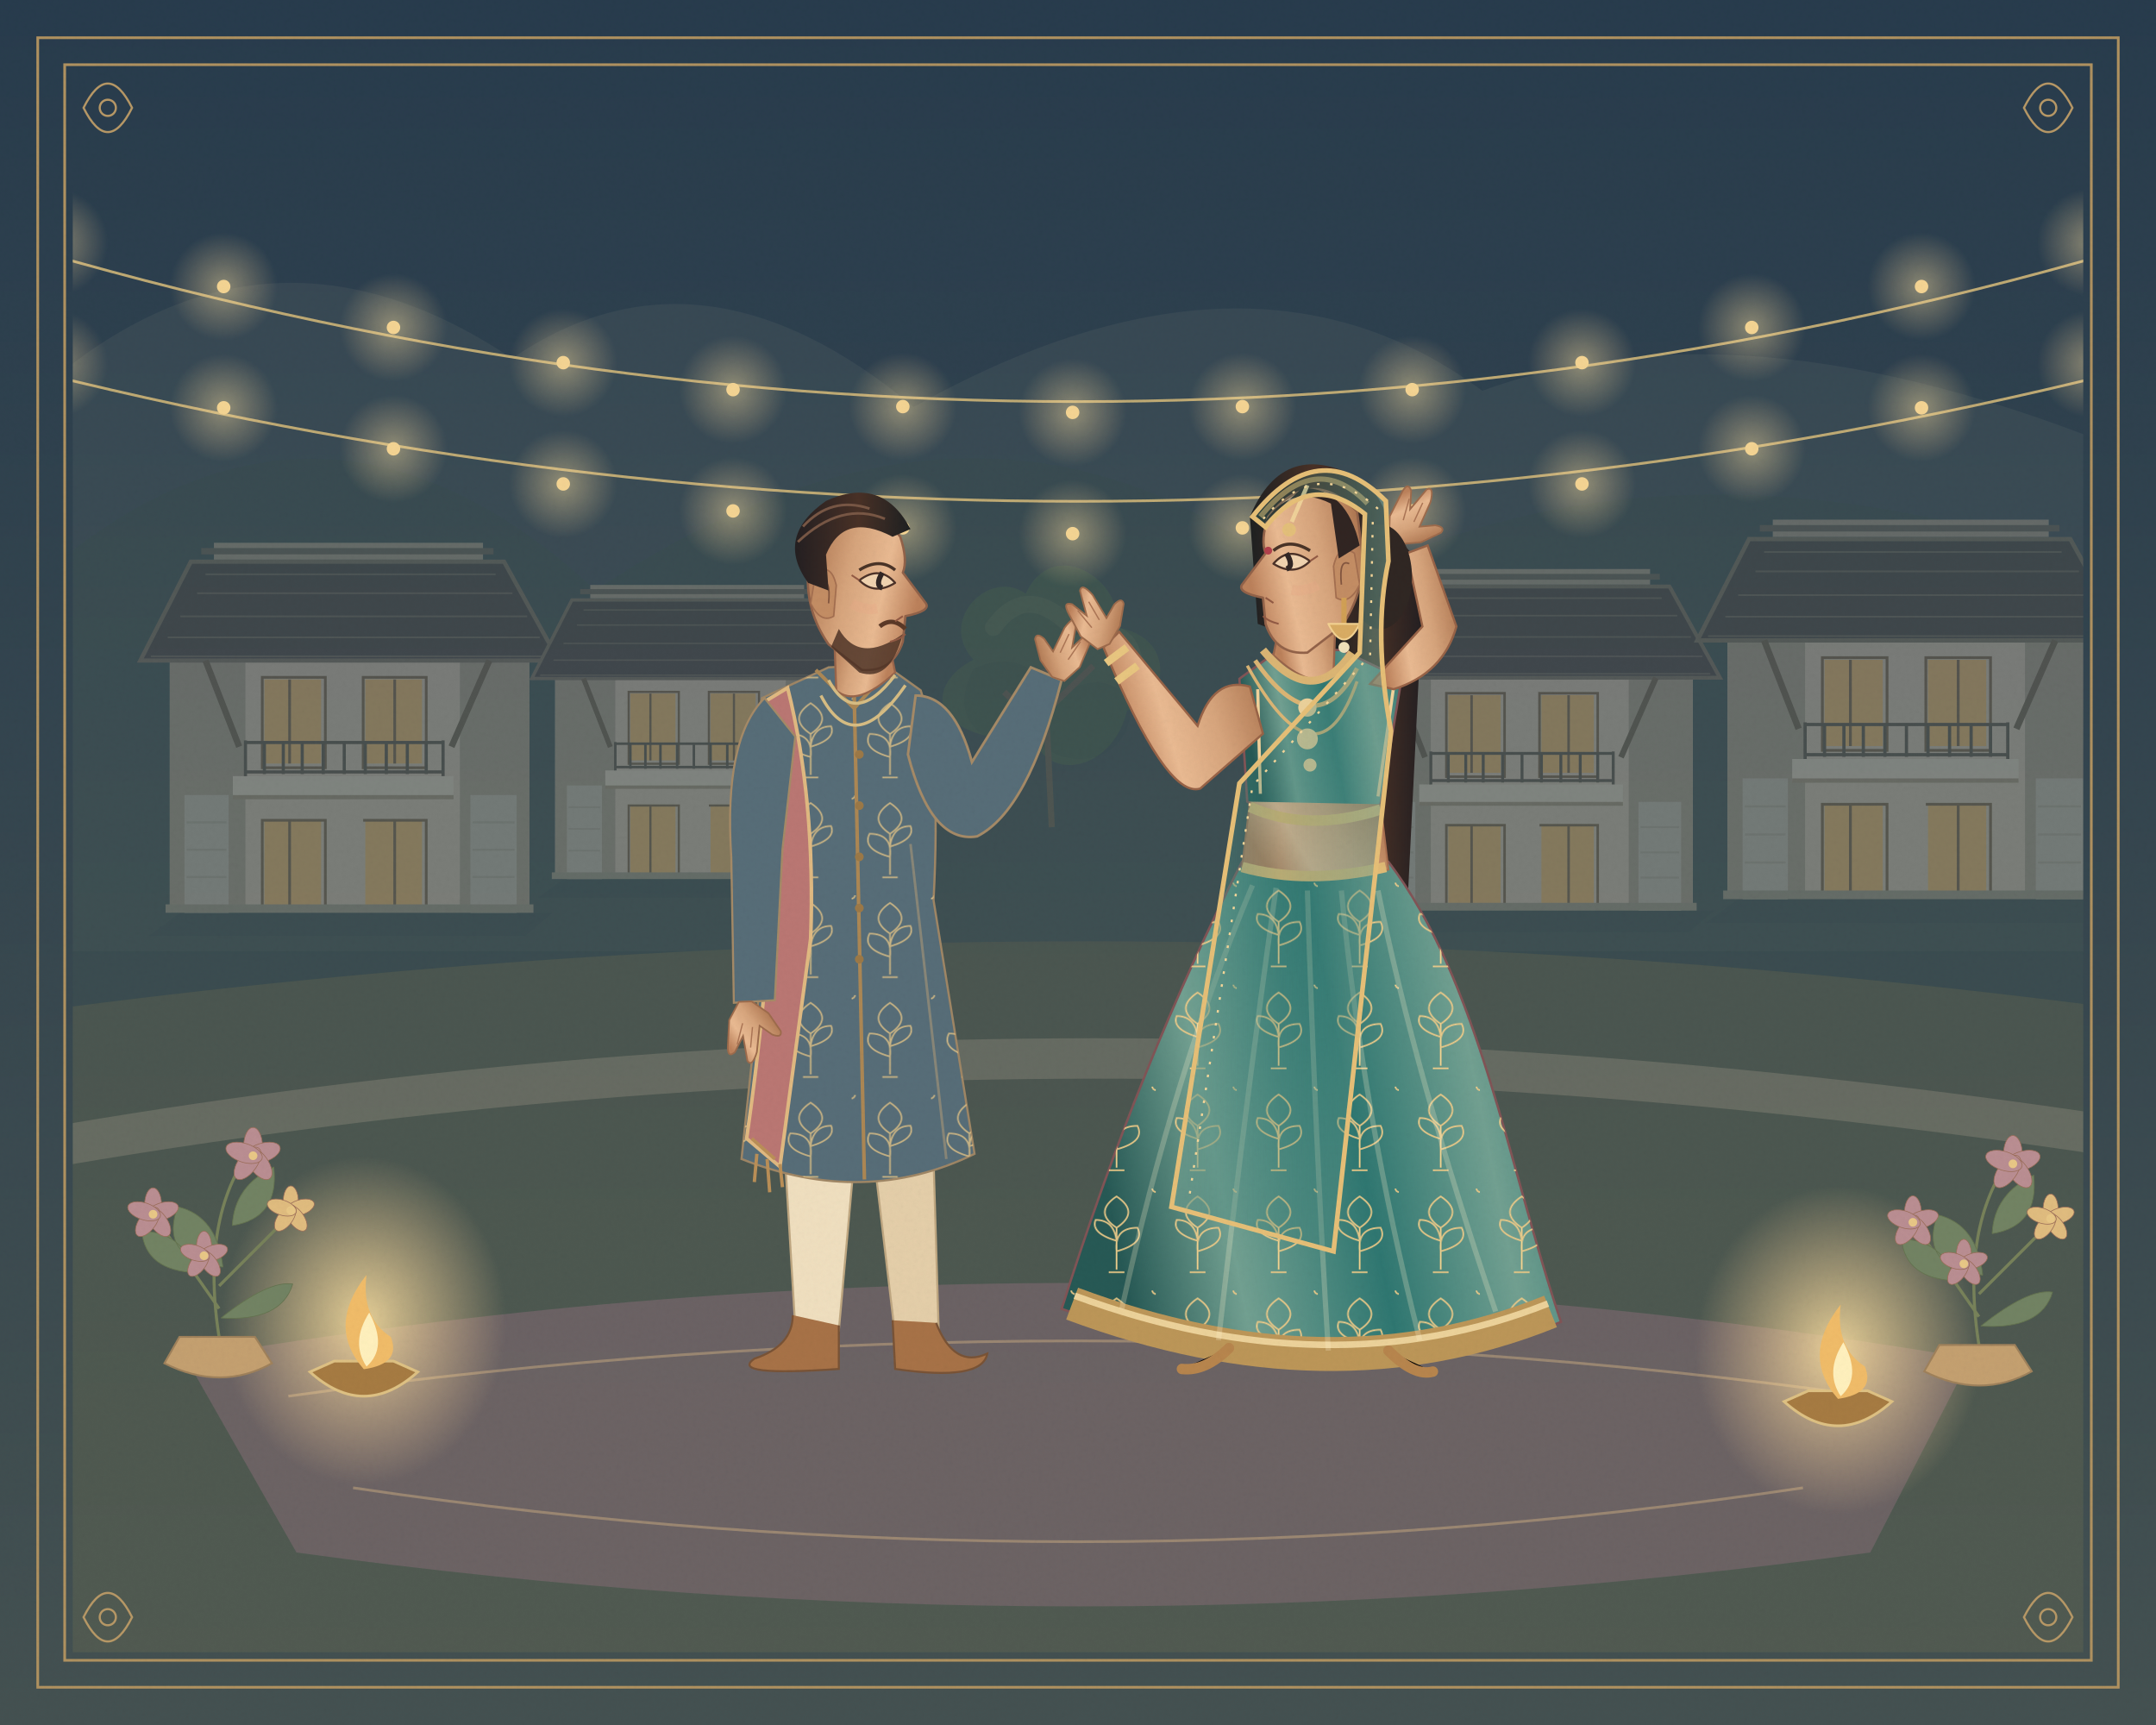
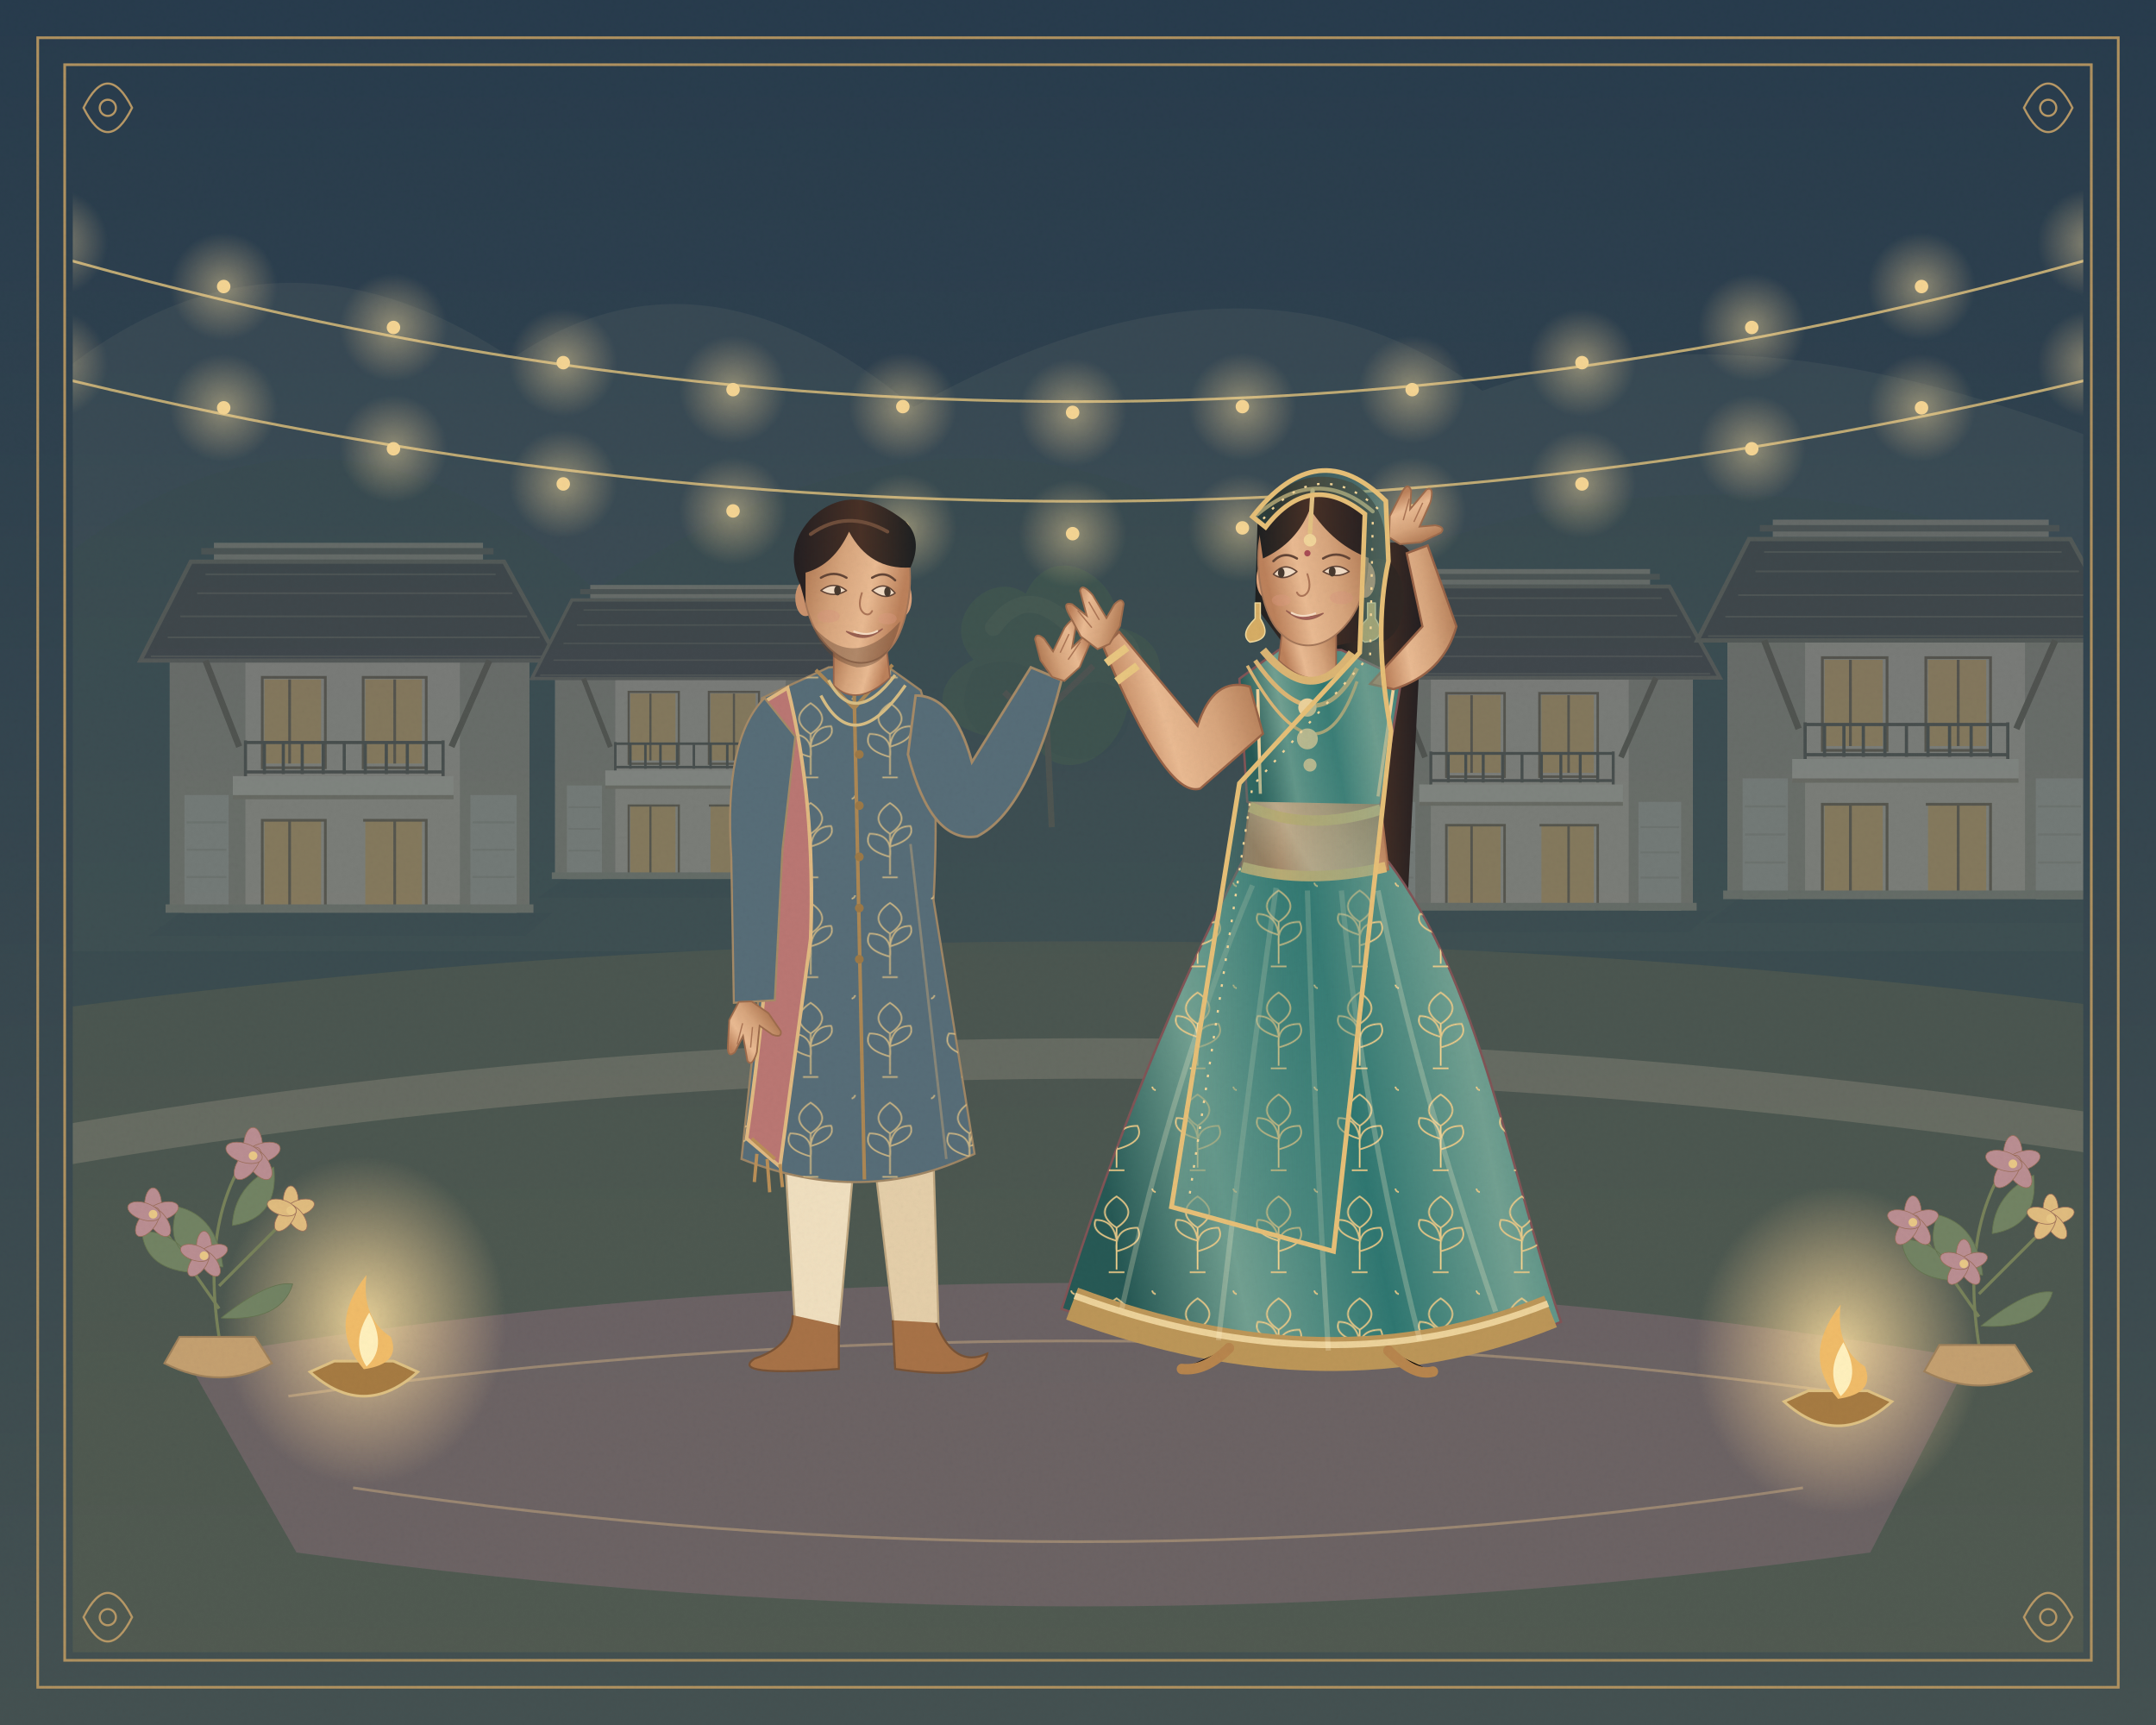
<svg xmlns="http://www.w3.org/2000/svg" viewBox="0 0 800 640" role="img" aria-labelledby="sangeet-art-title" data-art-style="indian-miniature">
  <defs>
    <linearGradient id="sangeet-skin" x2="1" y2=".3">
      <stop stop-color="#a66d48" />
      <stop offset=".42" stop-color="#d6a47c" />
      <stop offset=".72" stop-color="#e9ba92" />
      <stop offset="1" stop-color="#bc815b" />
    </linearGradient>
    <linearGradient id="sangeet-silk" x2="1" y2=".2">
      <stop stop-color="#2f7771" />
      <stop offset=".25" stop-color="#72a091" />
      <stop offset=".5" stop-color="#2f7771" />
      <stop offset=".78" stop-color="#72a091" />
      <stop offset="1" stop-color="#275955" />
    </linearGradient>
    <linearGradient id="sangeet-ivory">
      <stop stop-color="#c7b18b" />
      <stop offset=".3" stop-color="#f3e4c1" />
      <stop offset=".7" stop-color="#e6d0a4" />
      <stop offset="1" stop-color="#b79b70" />
    </linearGradient>
    <linearGradient id="sangeet-veil">
      <stop stop-color="#72a091" stop-opacity=".54" />
      <stop offset=".5" stop-color="#2f7771" stop-opacity=".23" />
      <stop offset="1" stop-color="#72a091" stop-opacity=".65" />
    </linearGradient>
    <linearGradient id="sangeet-hair">
      <stop stop-color="#241f21" />
      <stop offset=".55" stop-color="#493126" />
      <stop offset="1" stop-color="#1e2021" />
    </linearGradient>
    <pattern id="sangeet-embroidery" width="31" height="39" patternUnits="userSpaceOnUse">
      <g fill="none" stroke="#eac887" stroke-width=".65">
        <path d="M15 31V15M15 24Q4 21 7 15Q16 15 15 24M15 20Q25 17 23 12Q16 12 15 20M15 15Q6 9 15 3Q24 9 15 15" />
        <path d="M12 32H18" />
        <circle cx="0" cy="0" r="1.3" />
      </g>
    </pattern>
    <pattern id="sangeet-border" width="18" height="16" patternUnits="userSpaceOnUse">
      <path d="M0 8L9 1L18 8L9 15Z" fill="none" stroke="#f0d395" stroke-width="1" />
      <circle cx="9" cy="8" r="1.6" fill="#e0b16a" />
    </pattern>
    <radialGradient id="sangeet-light">
      <stop stop-color="#ffe3a2" stop-opacity=".86" />
      <stop offset="1" stop-color="#ffd398" stop-opacity="0" />
    </radialGradient>
    <filter id="sangeet-pigment" x="-5%" y="-5%" width="110%" height="110%">
      <feTurbulence type="fractalNoise" baseFrequency=".035" numOctaves="2" seed="8" result="grain" />
      <feDisplacementMap in="SourceGraphic" in2="grain" scale=".65" />
    </filter>
  </defs>
  <defs>
    <linearGradient id="sangeet-paper-color" x2="0" y2="1">
      <stop stop-color="#283c4d" />
      <stop offset="1" stop-color="#445151" />
    </linearGradient>
    <filter id="sangeet-paper-grain">
      <feTurbulence type="fractalNoise" baseFrequency=".6" numOctaves="3" seed="9" />
      <feColorMatrix type="saturate" values="0" />
    </filter>
    <clipPath id="sangeet-art-clip">
      <path d="M27 27H773V613H27Z" />
    </clipPath>
  </defs>
  <path fill="url(#sangeet-paper-color)" d="M0 0H800V640H0Z" />
  <g clip-path="url(#sangeet-art-clip)">
    <g opacity=".42">
      <g class="evara-setting" data-venue-inspired="evara">
        <path d="M0 159Q90 66 190 133Q260 85 339 151Q464 81 550 145Q651 108 800 172V353H0Z" fill="#59676a" opacity=".55" />
        <path d="M0 228Q111 117 221 219Q370 120 489 221Q620 148 800 217V415H0Z" fill="#455b50" opacity=".52" />
        <g transform="translate(63 224) scale(0.78)">
          <path d="M5 147H182L169 158H-10Z" fill="#334d3d" opacity=".18" />
          <path d="M0 23H171V146H0Z" fill="#d9c9b0" />
          <path d="M0 23H36V146H0ZM138 23H171V146H138Z" fill="#b1a48d" />
          <path d="M-14 27L10-20H159L185 27Z" fill="#514d48" stroke="#807765" stroke-width="2" />
          <path d="M21-21V-29H149V-21Z" fill="#ada38c" />
          <path d="M15-25H154" stroke="#716b5c" stroke-width="3" />
          <path d="M-9 25H180M17-14H155M13-5H163M5 6H170M-1 16H176" fill="none" stroke="#a0957a" stroke-width=".8" opacity=".46" />
          <g fill="#f0bf71" class="venue-windows">
            <path d="M45 36H72V76H45ZM93 36H120V76H93ZM45 103H72V145H45ZM93 103H120V145H93Z" />
          </g>
          <g fill="none" stroke="#826c4d" stroke-width="1.3">
            <path d="M44 35H74V78H44ZM92 35H122V78H92ZM44 103H74V144H44ZM92 103H122V144H92M57 36V76M107 36V76M57 103V144M107 103V144" />
          </g>
          <path d="M30 82H135V92H30Z" fill="#e4d8c0" />
          <path d="M30 92H135" stroke="#ac9b7e" stroke-width="2" />
          <g stroke="#655c4c" stroke-width="1.5">
            <path d="M36 65V82M130 65V82M36 66H130M36 80H130M45 66V81M54 66V81M63 66V81M73 66V81M83 66V81M93 66V81M103 66V81M113 66V81M122 66V81" />
          </g>
          <path d="M17 27L33 68M152 27L134 68" stroke="#776850" stroke-width="3" />
          <path d="M7 91H28V147H7ZM143 91H165V147H143Z" fill="#c9c1ad" />
          <g stroke="#afa894" stroke-width="1" opacity=".7">
            <path d="M8 104H27M8 117H27M8 130H27M144 104H164M144 117H164M144 130H164" />
          </g>
          <path d="M-2 145H173" stroke="#a4a088" stroke-width="4" />
        </g>
        <g transform="translate(206 235) scale(0.62)">
          <path d="M5 147H182L169 158H-10Z" fill="#334d3d" opacity=".18" />
          <path d="M0 23H171V146H0Z" fill="#d9c9b0" />
          <path d="M0 23H36V146H0ZM138 23H171V146H138Z" fill="#b1a48d" />
          <path d="M-14 27L10-20H159L185 27Z" fill="#514d48" stroke="#807765" stroke-width="2" />
          <path d="M21-21V-29H149V-21Z" fill="#ada38c" />
          <path d="M15-25H154" stroke="#716b5c" stroke-width="3" />
          <path d="M-9 25H180M17-14H155M13-5H163M5 6H170M-1 16H176" fill="none" stroke="#a0957a" stroke-width=".8" opacity=".46" />
          <g fill="#f0bf71" class="venue-windows">
            <path d="M45 36H72V76H45ZM93 36H120V76H93ZM45 103H72V145H45ZM93 103H120V145H93Z" />
          </g>
          <g fill="none" stroke="#826c4d" stroke-width="1.3">
            <path d="M44 35H74V78H44ZM92 35H122V78H92ZM44 103H74V144H44ZM92 103H122V144H92M57 36V76M107 36V76M57 103V144M107 103V144" />
          </g>
          <path d="M30 82H135V92H30Z" fill="#e4d8c0" />
          <path d="M30 92H135" stroke="#ac9b7e" stroke-width="2" />
          <g stroke="#655c4c" stroke-width="1.5">
            <path d="M36 65V82M130 65V82M36 66H130M36 80H130M45 66V81M54 66V81M63 66V81M73 66V81M83 66V81M93 66V81M103 66V81M113 66V81M122 66V81" />
          </g>
          <path d="M17 27L33 68M152 27L134 68" stroke="#776850" stroke-width="3" />
          <path d="M7 91H28V147H7ZM143 91H165V147H143Z" fill="#c9c1ad" />
          <g stroke="#afa894" stroke-width="1" opacity=".7">
            <path d="M8 104H27M8 117H27M8 130H27M144 104H164M144 117H164M144 130H164" />
          </g>
          <path d="M-2 145H173" stroke="#a4a088" stroke-width="4" />
        </g>
        <g transform="translate(505 232) scale(0.72)">
          <path d="M5 147H182L169 158H-10Z" fill="#334d3d" opacity=".18" />
          <path d="M0 23H171V146H0Z" fill="#d9c9b0" />
          <path d="M0 23H36V146H0ZM138 23H171V146H138Z" fill="#b1a48d" />
          <path d="M-14 27L10-20H159L185 27Z" fill="#514d48" stroke="#807765" stroke-width="2" />
          <path d="M21-21V-29H149V-21Z" fill="#ada38c" />
          <path d="M15-25H154" stroke="#716b5c" stroke-width="3" />
          <path d="M-9 25H180M17-14H155M13-5H163M5 6H170M-1 16H176" fill="none" stroke="#a0957a" stroke-width=".8" opacity=".46" />
          <g fill="#f0bf71" class="venue-windows">
            <path d="M45 36H72V76H45ZM93 36H120V76H93ZM45 103H72V145H45ZM93 103H120V145H93Z" />
          </g>
          <g fill="none" stroke="#826c4d" stroke-width="1.3">
            <path d="M44 35H74V78H44ZM92 35H122V78H92ZM44 103H74V144H44ZM92 103H122V144H92M57 36V76M107 36V76M57 103V144M107 103V144" />
          </g>
          <path d="M30 82H135V92H30Z" fill="#e4d8c0" />
          <path d="M30 92H135" stroke="#ac9b7e" stroke-width="2" />
          <g stroke="#655c4c" stroke-width="1.5">
            <path d="M36 65V82M130 65V82M36 66H130M36 80H130M45 66V81M54 66V81M63 66V81M73 66V81M83 66V81M93 66V81M103 66V81M113 66V81M122 66V81" />
          </g>
          <path d="M17 27L33 68M152 27L134 68" stroke="#776850" stroke-width="3" />
          <path d="M7 91H28V147H7ZM143 91H165V147H143Z" fill="#c9c1ad" />
          <g stroke="#afa894" stroke-width="1" opacity=".7">
            <path d="M8 104H27M8 117H27M8 130H27M144 104H164M144 117H164M144 130H164" />
          </g>
          <path d="M-2 145H173" stroke="#a4a088" stroke-width="4" />
        </g>
        <g transform="translate(641 216) scale(0.8)">
          <path d="M5 147H182L169 158H-10Z" fill="#334d3d" opacity=".18" />
          <path d="M0 23H171V146H0Z" fill="#d9c9b0" />
          <path d="M0 23H36V146H0ZM138 23H171V146H138Z" fill="#b1a48d" />
          <path d="M-14 27L10-20H159L185 27Z" fill="#514d48" stroke="#807765" stroke-width="2" />
          <path d="M21-21V-29H149V-21Z" fill="#ada38c" />
          <path d="M15-25H154" stroke="#716b5c" stroke-width="3" />
          <path d="M-9 25H180M17-14H155M13-5H163M5 6H170M-1 16H176" fill="none" stroke="#a0957a" stroke-width=".8" opacity=".46" />
          <g fill="#f0bf71" class="venue-windows">
            <path d="M45 36H72V76H45ZM93 36H120V76H93ZM45 103H72V145H45ZM93 103H120V145H93Z" />
          </g>
          <g fill="none" stroke="#826c4d" stroke-width="1.3">
            <path d="M44 35H74V78H44ZM92 35H122V78H92ZM44 103H74V144H44ZM92 103H122V144H92M57 36V76M107 36V76M57 103V144M107 103V144" />
          </g>
          <path d="M30 82H135V92H30Z" fill="#e4d8c0" />
          <path d="M30 92H135" stroke="#ac9b7e" stroke-width="2" />
          <g stroke="#655c4c" stroke-width="1.5">
            <path d="M36 65V82M130 65V82M36 66H130M36 80H130M45 66V81M54 66V81M63 66V81M73 66V81M83 66V81M93 66V81M103 66V81M113 66V81M122 66V81" />
          </g>
          <path d="M17 27L33 68M152 27L134 68" stroke="#776850" stroke-width="3" />
          <path d="M7 91H28V147H7ZM143 91H165V147H143Z" fill="#c9c1ad" />
          <g stroke="#afa894" stroke-width="1" opacity=".7">
            <path d="M8 104H27M8 117H27M8 130H27M144 104H164M144 117H164M144 130H164" />
          </g>
          <path d="M-2 145H173" stroke="#a4a088" stroke-width="4" />
        </g>
        <g transform="translate(384 267) scale(0.57)">
          <g class="venue-leaves">
            <path d="M0 14C-74 13-70-24-40-39C-64-65-29-99-6-82C12-121 59-90 53-60C94-54 86-9 60-6C51 32 11 41 0 14Z" fill="#526b52" />
            <path d="M-40-33C-9-48 15-26 3 0C24-34 61-29 62-5C61 25 24 37 0 13C-29 22-59 2-40-33Z" fill="#324f3c" opacity=".18" />
            <path d="M-27-60Q-7-88 20-64M26-48Q57-66 64-41" fill="none" stroke="#bfbe83" stroke-width="11" opacity=".13" stroke-linecap="round" />
          </g>
          <path d="M11 70L6-33M8 9L-20-18M9-7L38-35" stroke="#706953" stroke-width="4" fill="none" />
        </g>
        <path d="M0 377Q400 322 800 376V640H0Z" fill="#646950" />
        <path d="M0 429Q386 359 800 424" fill="none" stroke="#a49b7b" stroke-width="15" />
      </g>
    </g>
    <path d="M69 504Q400 448 731 504L694 576Q400 616 110 576Z" fill="#77676c" opacity=".7" />
    <path d="M107 518Q400 477 693 518M131 552Q400 592 669 552" fill="none" stroke="#c1a47e" stroke-width="1" opacity=".55" />
    <path d="M-10 86Q400 212 810 86" fill="none" stroke="#bfaa74" stroke-width="1" />
    <g class="miniature-light" style="--light-delay:-0s">
      <circle cx="20" cy="90" r="20" fill="url(#sangeet-light)" opacity=".52" />
      <circle cx="20" cy="90" r="2.5" fill="#f4d493" />
    </g>
    <g class="miniature-light" style="--light-delay:-0.3s">
      <circle cx="83" cy="106.306" r="20" fill="url(#sangeet-light)" opacity=".52" />
      <circle cx="83" cy="106.306" r="2.5" fill="#f4d493" />
    </g>
    <g class="miniature-light" style="--light-delay:-0.6s">
      <circle cx="146" cy="121.5" r="20" fill="url(#sangeet-light)" opacity=".52" />
      <circle cx="146" cy="121.5" r="2.5" fill="#f4d493" />
    </g>
    <g class="miniature-light" style="--light-delay:-0.9s">
      <circle cx="209" cy="134.548" r="20" fill="url(#sangeet-light)" opacity=".52" />
      <circle cx="209" cy="134.548" r="2.5" fill="#f4d493" />
    </g>
    <g class="miniature-light" style="--light-delay:-1.2s">
      <circle cx="272" cy="144.56" r="20" fill="url(#sangeet-light)" opacity=".52" />
      <circle cx="272" cy="144.56" r="2.5" fill="#f4d493" />
    </g>
    <g class="miniature-light" style="--light-delay:-1.5s">
      <circle cx="335" cy="150.853" r="20" fill="url(#sangeet-light)" opacity=".52" />
      <circle cx="335" cy="150.853" r="2.5" fill="#f4d493" />
    </g>
    <g class="miniature-light" style="--light-delay:-1.8s">
      <circle cx="398" cy="153" r="20" fill="url(#sangeet-light)" opacity=".52" />
      <circle cx="398" cy="153" r="2.5" fill="#f4d493" />
    </g>
    <g class="miniature-light" style="--light-delay:-2.1s">
      <circle cx="461" cy="150.853" r="20" fill="url(#sangeet-light)" opacity=".52" />
      <circle cx="461" cy="150.853" r="2.5" fill="#f4d493" />
    </g>
    <g class="miniature-light" style="--light-delay:-2.4s">
      <circle cx="524" cy="144.56" r="20" fill="url(#sangeet-light)" opacity=".52" />
      <circle cx="524" cy="144.56" r="2.5" fill="#f4d493" />
    </g>
    <g class="miniature-light" style="--light-delay:-2.7s">
      <circle cx="587" cy="134.548" r="20" fill="url(#sangeet-light)" opacity=".52" />
      <circle cx="587" cy="134.548" r="2.5" fill="#f4d493" />
    </g>
    <g class="miniature-light" style="--light-delay:-3s">
      <circle cx="650" cy="121.5" r="20" fill="url(#sangeet-light)" opacity=".52" />
      <circle cx="650" cy="121.5" r="2.5" fill="#f4d493" />
    </g>
    <g class="miniature-light" style="--light-delay:-3.3s">
      <circle cx="713" cy="106.306" r="20" fill="url(#sangeet-light)" opacity=".52" />
      <circle cx="713" cy="106.306" r="2.5" fill="#f4d493" />
    </g>
    <g class="miniature-light" style="--light-delay:-3.6s">
      <circle cx="776" cy="90" r="20" fill="url(#sangeet-light)" opacity=".52" />
      <circle cx="776" cy="90" r="2.5" fill="#f4d493" />
    </g>
    <path d="M-10 132Q400 240 810 132" fill="none" stroke="#bfaa74" stroke-width="1" />
    <g class="miniature-light" style="--light-delay:-0s">
      <circle cx="20" cy="135" r="20" fill="url(#sangeet-light)" opacity=".52" />
      <circle cx="20" cy="135" r="2.5" fill="#f4d493" />
    </g>
    <g class="miniature-light" style="--light-delay:-0.3s">
      <circle cx="83" cy="151.306" r="20" fill="url(#sangeet-light)" opacity=".52" />
      <circle cx="83" cy="151.306" r="2.5" fill="#f4d493" />
    </g>
    <g class="miniature-light" style="--light-delay:-0.6s">
      <circle cx="146" cy="166.5" r="20" fill="url(#sangeet-light)" opacity=".52" />
      <circle cx="146" cy="166.5" r="2.5" fill="#f4d493" />
    </g>
    <g class="miniature-light" style="--light-delay:-0.9s">
      <circle cx="209" cy="179.548" r="20" fill="url(#sangeet-light)" opacity=".52" />
      <circle cx="209" cy="179.548" r="2.5" fill="#f4d493" />
    </g>
    <g class="miniature-light" style="--light-delay:-1.2s">
      <circle cx="272" cy="189.56" r="20" fill="url(#sangeet-light)" opacity=".52" />
      <circle cx="272" cy="189.56" r="2.5" fill="#f4d493" />
    </g>
    <g class="miniature-light" style="--light-delay:-1.5s">
      <circle cx="335" cy="195.853" r="20" fill="url(#sangeet-light)" opacity=".52" />
      <circle cx="335" cy="195.853" r="2.5" fill="#f4d493" />
    </g>
    <g class="miniature-light" style="--light-delay:-1.8s">
      <circle cx="398" cy="198" r="20" fill="url(#sangeet-light)" opacity=".52" />
      <circle cx="398" cy="198" r="2.5" fill="#f4d493" />
    </g>
    <g class="miniature-light" style="--light-delay:-2.1s">
      <circle cx="461" cy="195.853" r="20" fill="url(#sangeet-light)" opacity=".52" />
      <circle cx="461" cy="195.853" r="2.5" fill="#f4d493" />
    </g>
    <g class="miniature-light" style="--light-delay:-2.4s">
      <circle cx="524" cy="189.56" r="20" fill="url(#sangeet-light)" opacity=".52" />
      <circle cx="524" cy="189.56" r="2.5" fill="#f4d493" />
    </g>
    <g class="miniature-light" style="--light-delay:-2.7s">
      <circle cx="587" cy="179.548" r="20" fill="url(#sangeet-light)" opacity=".52" />
      <circle cx="587" cy="179.548" r="2.5" fill="#f4d493" />
    </g>
    <g class="miniature-light" style="--light-delay:-3s">
      <circle cx="650" cy="166.5" r="20" fill="url(#sangeet-light)" opacity=".52" />
      <circle cx="650" cy="166.5" r="2.5" fill="#f4d493" />
    </g>
    <g class="miniature-light" style="--light-delay:-3.3s">
      <circle cx="713" cy="151.306" r="20" fill="url(#sangeet-light)" opacity=".52" />
      <circle cx="713" cy="151.306" r="2.5" fill="#f4d493" />
    </g>
    <g class="miniature-light" style="--light-delay:-3.6s">
      <circle cx="776" cy="135" r="20" fill="url(#sangeet-light)" opacity=".52" />
      <circle cx="776" cy="135" r="2.5" fill="#f4d493" />
    </g>
    <g class="miniature-tableau miniature-duet">
-       <g transform="translate(316 221) scale(0.95 0.95)" data-character="groom">
-         <g class="miniature-groom dance">
-           <g class="miniature-step">
-             <path d="M-28 187L-22 286L-5 287L4 187Z" fill="#efdfbf" stroke="#bfa781" stroke-width=".8" />
-             <path d="M5 188L17 289L34 287L31 187Z" fill="#e4cea9" stroke="#bfa781" stroke-width=".8" />
-             <path d="M-23 281Q-23 293-38 298Q-48 305-5 302L-5 285M16 283L17 302Q51 307 53 296Q40 302 33 284" fill="#a77247" stroke="#795336" stroke-width=".8" />
-           </g>
-           <path d="M-9 28L-35 40Q-43 77-32 116L-43 220Q5 239 48 218L32 119Q35 62 27 37L13 27Z" fill="#576d78" stroke="#9f8665" stroke-width=".85" />
-           <path d="M-9 28L-35 40Q-43 77-32 116L-43 220Q5 239 48 218L32 119Q35 62 27 37L13 27Z" fill="url(#sangeet-embroidery)" opacity=".72" />
-           <path d="M1 38L5 228M-14 29L1 44L16 27" fill="none" stroke="#ac8754" stroke-width="1.4" />
-           <path d="M-28 98L-35 217M23 97L37 220" stroke="#baa078" opacity=".5" fill="none" />
-           <circle cx="3" cy="62" r="1.7" fill="#9c7947" />
-           <circle cx="3" cy="82" r="1.7" fill="#9c7947" />
-           <circle cx="3" cy="102" r="1.7" fill="#9c7947" />
-           <circle cx="3" cy="122" r="1.7" fill="#9c7947" />
-           <circle cx="3" cy="142" r="1.7" fill="#9c7947" />
-           <path class="miniature-stole" d="M-25 36Q-14 80-16 134L-28 223L-41 212Q-25 100-35 42Z" fill="#ba7773" stroke="#e0b981" stroke-width="1.4" />
-           <path d="M-39 212L-30 220M-37 218L-38 229M-33 220L-32 233M-28 222L-27 231" stroke="#ba8f57" stroke-width="1.3" />
-           <g class="miniature-hand">
-             <path d="M25 39Q40 39 47 65L70 28L82 33Q69 84 49 94Q31 97 22 62Z" fill="#576d78" stroke="#a58a67" />
-             <g transform="translate(79 24) rotate(-35)">
+       <g class="groom-track">
+         <g transform="translate(316 221) scale(0.95 0.95)" data-character="groom">
+           <g class="miniature-groom dance">
+             <g class="miniature-step">
+               <path d="M-28 187L-22 286L-5 287L4 187Z" fill="#efdfbf" stroke="#bfa781" stroke-width=".8" />
+               <path d="M5 188L17 289L34 287L31 187Z" fill="#e4cea9" stroke="#bfa781" stroke-width=".8" />
+               <path d="M-23 281Q-23 293-38 298Q-48 305-5 302L-5 285M16 283L17 302Q51 307 53 296Q40 302 33 284" fill="#a77247" stroke="#795336" stroke-width=".8" />
+             </g>
+             <path d="M-9 28L-35 40Q-43 77-32 116L-43 220Q5 239 48 218L32 119Q35 62 27 37L13 27Z" fill="#576d78" stroke="#9f8665" stroke-width=".85" />
+             <path d="M-9 28L-35 40Q-43 77-32 116L-43 220Q5 239 48 218L32 119Q35 62 27 37L13 27Z" fill="url(#sangeet-embroidery)" opacity=".72" />
+             <path d="M1 38L5 228M-14 29L1 44L16 27" fill="none" stroke="#ac8754" stroke-width="1.4" />
+             <path d="M-28 98L-35 217M23 97L37 220" stroke="#baa078" opacity=".5" fill="none" />
+             <circle cx="3" cy="62" r="1.7" fill="#9c7947" />
+             <circle cx="3" cy="82" r="1.7" fill="#9c7947" />
+             <circle cx="3" cy="102" r="1.7" fill="#9c7947" />
+             <circle cx="3" cy="122" r="1.7" fill="#9c7947" />
+             <circle cx="3" cy="142" r="1.7" fill="#9c7947" />
+             <path class="miniature-stole" d="M-25 36Q-14 80-16 134L-28 223L-41 212Q-25 100-35 42Z" fill="#ba7773" stroke="#e0b981" stroke-width="1.4" />
+             <path d="M-39 212L-30 220M-37 218L-38 229M-33 220L-32 233M-28 222L-27 231" stroke="#ba8f57" stroke-width="1.3" />
+             <g class="miniature-hand">
+               <path d="M25 39Q40 39 47 65L70 28L82 33Q69 84 49 94Q31 97 22 62Z" fill="#576d78" stroke="#a58a67" />
+               <g transform="translate(79 24) rotate(-35)">
+                 <path d="M-5 6L-5-2L-2-10Q0-12 1-8L1-2L10-7Q16-9 15-6L8 1L15 0Q19 1 14 4L6 9L-2 10Z" fill="url(#sangeet-skin)" stroke="#9d6b4c" stroke-width=".65" />
+                 <path d="M3 0L10-4M4 4L12 1" stroke="#ab7555" stroke-width=".5" />
+               </g>
+             </g>
+             <path d="M-34 40Q-50 56-47 102L-46 159L-30 158L-27 99L-22 55Z" fill="#576d78" stroke="#a58a67" stroke-width=".8" />
+             <g transform="translate(-37 166) rotate(125)">
              <path d="M-5 6L-5-2L-2-10Q0-12 1-8L1-2L10-7Q16-9 15-6L8 1L15 0Q19 1 14 4L6 9L-2 10Z" fill="url(#sangeet-skin)" stroke="#9d6b4c" stroke-width=".65" />
              <path d="M3 0L10-4M4 4L12 1" stroke="#ab7555" stroke-width=".5" />
            </g>
-           </g>
-           <path d="M-34 40Q-50 56-47 102L-46 159L-30 158L-27 99L-22 55Z" fill="#576d78" stroke="#a58a67" stroke-width=".8" />
-           <g transform="translate(-37 166) rotate(125)">
-             <path d="M-5 6L-5-2L-2-10Q0-12 1-8L1-2L10-7Q16-9 15-6L8 1L15 0Q19 1 14 4L6 9L-2 10Z" fill="url(#sangeet-skin)" stroke="#9d6b4c" stroke-width=".65" />
-             <path d="M3 0L10-4M4 4L12 1" stroke="#ab7555" stroke-width=".5" />
-           </g>
-           <g class="miniature-profile" fill="none" stroke-linejoin="round">
-             <path d="M-7 10L-6 37Q2 44 17 30L12 5" fill="url(#sangeet-skin)" stroke="#98654b" stroke-width=".8" />
-             <path d="M-15-25Q3-43 19-23Q22-14 20-9L29 3Q31 6 21 8L20 18Q16 30 4 29L-9 19Q-18 6-17-9Z" fill="url(#sangeet-skin)" stroke="#926249" stroke-width=".9" />
-             <path d="M-14-9Q-8-13-6-4L-7 8Q-12 11-16 3Z" fill="#c38d64" stroke="#a46f50" stroke-width=".6" />
-             <path d="M-12-5Q-8-7-9 3" stroke="#83563f" stroke-width=".6" />
-             <path d="M-17-5Q-30-23-10-37Q12-47 23-26L16-23Q-3-33-10-16L-9-2Z" fill="url(#sangeet-hair)" />
-             <path d="M-21-21Q-4-37 13-30M-19-27Q-8-39 7-34" stroke="#785745" stroke-width="1" />
-             <path d="M-5 13Q3 27 20 15Q15 34 3 30L-8 20Z" fill="#493023" opacity=".82" />
-             <path d="M11 12Q16 8 21 13" stroke="#5b3927" stroke-width="1.7" />
-             <path d="M3-10Q11-15 17-10" stroke="#4a3427" stroke-width="1.2" />
-             <path d="M3-6Q11-12 17-5Q9 0 3-6Z" fill="#f0d3b0" stroke="#4c3228" stroke-width=".8" />
-             <path d="M12-9Q9-4 12-3" stroke="#322725" stroke-width="2" />
-             <path d="M3-6L0-8M20 8L17 10M15 18Q19 17 21 15" stroke="#925a44" stroke-width=".7" />
-             <path d="M0 3Q5 6 10 5" stroke="#e7aa88" stroke-width="4" opacity=".35" />
-           </g>
-           <path d="M-9 33Q1 52 17 31M-12 39Q1 64 21 35" stroke="#d7bd83" stroke-width="1.2" fill="none" />
-         </g>
-       </g>
-       <g transform="translate(489 214) scale(-0.97 0.97)" data-character="bride">
-         <g class="miniature-bride dance">
-           <path d="M-24-12Q-43-20-39 30L-34 131L-15 150L-6 24Z" fill="url(#sangeet-hair)" />
-           <g class="miniature-skirt">
-             <path d="M-27 109C-62 155-73 226-93 285Q-11 319 98 280Q68 185 29 109Z" fill="url(#sangeet-silk)" stroke="#815456" stroke-width=".9" />
-             <path d="M-27 109C-62 155-73 226-93 285Q-11 319 98 280Q68 185 29 109Z" fill="url(#sangeet-embroidery)" opacity=".92" />
-             <path d="M-89 281Q-5 315 94 278" fill="none" stroke="#bc9658" stroke-width="13" />
-             <path d="M-88 278Q-5 311 93 275" fill="none" stroke="#ecd29a" stroke-width="2.5" />
-             <path d="M-68 281Q-37 190-23 120M-39 292Q-17 205-9 120M-4 296Q1 216 4 120M38 292Q28 204 16 119M75 280Q55 189 25 118" stroke="#fff1ce" stroke-width="2" opacity=".24" fill="none" />
-           </g>
-           <path d="M-9 28L-32 39L-24 87Q4 103 27 86L30 39L15 28Z" fill="url(#sangeet-silk)" stroke="#815456" stroke-width=".9" />
-           <path d="M-24 87L-27 112Q3 119 29 111L26 86" fill="url(#sangeet-skin)" stroke="#aa7151" stroke-width=".7" />
-           <path d="M-24 89Q4 98 26 88M-26 111Q4 118 29 111" fill="none" stroke="#e1bb76" stroke-width="4" />
-           <path d="M-29 42L-23 84M23 43L22 83" stroke="#f2d29b" stroke-width="1.2" />
-           <g class="miniature-hand">
-             <path d="M26 42Q40 38 46 57L76 21L82 27Q58 85 45 81L21 60Z" fill="url(#sangeet-skin)" stroke="#986347" stroke-width=".85" />
-             <g transform="translate(81 18) rotate(-30)">
+             <g class="miniature-profile" data-face="rounded-three-quarter" fill="none" stroke-linejoin="round" stroke-linecap="round">
+               <path d="M-7 17L-7 35Q2 44 15 32L13 15" fill="url(#sangeet-skin)" stroke="#98654b" stroke-width=".6" />
+               <ellipse cx="-18" cy="1" rx="4" ry="7" fill="#ca926d" />
+               <ellipse cx="20" cy="1" rx="3.5" ry="7" fill="#dba17a" />
+               <path d="M-18-18C-14-35 13-37 21-19C25-8 22 10 17 18C10 29-2 29-11 18C-18 10-21-6-18-18Z" fill="url(#sangeet-skin)" stroke="#a47658" stroke-width=".65" />
+               <path d="M-20-4Q-27-19-15-31Q1-45 21-29Q28-22 23-11Q7-10-1-25Q-7-12-18-9L-18 3Z" fill="url(#sangeet-hair)" />
+               <path d="M-16-24Q-2-34 14-25" stroke="#6f4e3b" stroke-width="1.4" />
+               <path d="M-15 12Q1 30 19 10Q15 28 2 28Q-11 25-15 12Z" fill="#654532" opacity=".42" />
+               <path d="M-12-7Q-7-10-2-7M8-7Q13-10 17-6" stroke="#634536" stroke-width=".9" />
+               <path d="M-12-2Q-7-6-2-2Q-7 1-12-2ZM8-2Q13-6 17-1Q13 2 8-2Z" fill="#f0dbc4" stroke="#634536" stroke-width=".55" />
+               <ellipse cx="-5.5" cy="-2" rx="1.3" ry="1.9" fill="#47392e" />
+               <ellipse cx="14" cy="-1.5" rx="1.25" ry="1.9" fill="#47392e" />
+               <path d="M4-1Q2 5 5 7Q7 8 8 6" stroke="#ab7456" stroke-width=".7" />
+               <ellipse cx="-9" cy="8" rx="4.4" ry="2.5" fill="#d88f80" opacity=".3" />
+               <ellipse cx="14" cy="9" rx="3.6" ry="2.2" fill="#e09c85" opacity=".34" />
+               <path d="M-2 14Q5 19 12 13Q6 17-2 14Z" fill="#9a6251" stroke="#975e50" stroke-width=".5" />
+               <path d="M1 14Q6 16 10 13.8" stroke="#f6ddc4" stroke-width=".75" />
+             </g>
+             <path d="M-9 33Q1 52 17 31M-12 39Q1 64 21 35" stroke="#d7bd83" stroke-width="1.2" fill="none" />
+           </g>
+         </g>
+       </g>
+       <g class="bride-track">
+         <g transform="translate(489 214) scale(-0.97 0.97)" data-character="bride">
+           <g class="miniature-bride dance">
+             <path d="M-24-12Q-43-20-39 30L-34 131L-15 150L-6 24Z" fill="url(#sangeet-hair)" />
+             <g class="miniature-skirt">
+               <path d="M-27 109C-62 155-73 226-93 285Q-11 319 98 280Q68 185 29 109Z" fill="url(#sangeet-silk)" stroke="#815456" stroke-width=".9" />
+               <path d="M-27 109C-62 155-73 226-93 285Q-11 319 98 280Q68 185 29 109Z" fill="url(#sangeet-embroidery)" opacity=".92" />
+               <path d="M-89 281Q-5 315 94 278" fill="none" stroke="#bc9658" stroke-width="13" />
+               <path d="M-88 278Q-5 311 93 275" fill="none" stroke="#ecd29a" stroke-width="2.5" />
+               <path d="M-68 281Q-37 190-23 120M-39 292Q-17 205-9 120M-4 296Q1 216 4 120M38 292Q28 204 16 119M75 280Q55 189 25 118" stroke="#fff1ce" stroke-width="2" opacity=".24" fill="none" />
+             </g>
+             <path d="M-9 28L-32 39L-24 87Q4 103 27 86L30 39L15 28Z" fill="url(#sangeet-silk)" stroke="#815456" stroke-width=".9" />
+             <path d="M-24 87L-27 112Q3 119 29 111L26 86" fill="url(#sangeet-skin)" stroke="#aa7151" stroke-width=".7" />
+             <path d="M-24 89Q4 98 26 88M-26 111Q4 118 29 111" fill="none" stroke="#e1bb76" stroke-width="4" />
+             <path d="M-29 42L-23 84M23 43L22 83" stroke="#f2d29b" stroke-width="1.2" />
+             <g class="miniature-hand">
+               <path d="M26 42Q40 38 46 57L76 21L82 27Q58 85 45 81L21 60Z" fill="url(#sangeet-skin)" stroke="#986347" stroke-width=".85" />
+               <g transform="translate(81 18) rotate(-30)">
+                 <path d="M-5 6L-5-2L-2-10Q0-12 1-8L1-2L10-7Q16-9 15-6L8 1L15 0Q19 1 14 4L6 9L-2 10Z" fill="url(#sangeet-skin)" stroke="#9d6b4c" stroke-width=".65" />
+                 <path d="M3 0L10-4M4 4L12 1" stroke="#ab7555" stroke-width=".5" />
+               </g>
+               <path d="M73 27L81 33M69 34L77 40" stroke="#e8c680" stroke-width="3" />
+             </g>
+             <path d="M-29 43Q-48 37-53 19L-42-12L-34-9L-40 19L-20 41Z" fill="url(#sangeet-skin)" stroke="#986347" stroke-width=".85" />
+             <g transform="translate(-37 -18) rotate(-85)">
              <path d="M-5 6L-5-2L-2-10Q0-12 1-8L1-2L10-7Q16-9 15-6L8 1L15 0Q19 1 14 4L6 9L-2 10Z" fill="url(#sangeet-skin)" stroke="#9d6b4c" stroke-width=".65" />
              <path d="M3 0L10-4M4 4L12 1" stroke="#ab7555" stroke-width=".5" />
            </g>
-             <path d="M73 27L81 33M69 34L77 40" stroke="#e8c680" stroke-width="3" />
-           </g>
-           <path d="M-29 43Q-48 37-53 19L-42-12L-34-9L-40 19L-20 41Z" fill="url(#sangeet-skin)" stroke="#986347" stroke-width=".85" />
-           <g transform="translate(-37 -18) rotate(-85)">
-             <path d="M-5 6L-5-2L-2-10Q0-12 1-8L1-2L10-7Q16-9 15-6L8 1L15 0Q19 1 14 4L6 9L-2 10Z" fill="url(#sangeet-skin)" stroke="#9d6b4c" stroke-width=".65" />
-             <path d="M3 0L10-4M4 4L12 1" stroke="#ab7555" stroke-width=".5" />
-           </g>
-           <g class="miniature-profile" fill="none" stroke-linejoin="round">
-             <path d="M-20 11Q-37-19-17-37Q13-54 26-23L23 18Q-7 30-20 11Z" fill="url(#sangeet-hair)" />
-             <ellipse cx="-24" cy="0" rx="12" ry="20" fill="#302723" />
-             <path d="M-7 10L-6 37Q2 44 17 30L12 5" fill="url(#sangeet-skin)" stroke="#98654b" stroke-width=".8" />
-             <path d="M-15-25Q3-43 19-23Q22-14 20-9L29 3Q31 6 21 8L20 18Q16 30 4 29L-9 19Q-18 6-17-9Z" fill="url(#sangeet-skin)" stroke="#926249" stroke-width=".9" />
-             <path d="M-14-9Q-8-13-6-4L-7 8Q-12 11-16 3Z" fill="#c38d64" stroke="#a46f50" stroke-width=".6" />
-             <path d="M-12-5Q-8-7-9 3" stroke="#83563f" stroke-width=".6" />
-             <path d="M-16-12Q-11-34 6-34L21-20Q11-36-5-28L-8-7Z" fill="#312522" />
-             <path d="M-19-28Q1-49 22-23" stroke="#ae8752" stroke-width="2" />
-             <path d="M4-35L10-21" stroke="#efd199" stroke-width="1.6" />
-             <circle cx="11" cy="-18" r="2.6" fill="#e3bf7a" />
-             <circle cx="19" cy="-10" r="1.5" fill="#b1404c" />
-             <path d="M-10 8V18" stroke="#d1a055" stroke-width="2" />
-             <path d="M-16 18Q-10 30-4 18Z" fill="#d9ac63" stroke="#f3d291" stroke-width=".7" />
-             <circle cx="-10" cy="27" r="2.1" fill="#efe1ba" />
-             <path d="M3-10Q11-15 17-10" stroke="#4a3427" stroke-width="1.2" />
-             <path d="M3-6Q11-12 17-5Q9 0 3-6Z" fill="#f0d3b0" stroke="#4c3228" stroke-width=".8" />
-             <path d="M12-9Q9-4 12-3" stroke="#322725" stroke-width="2" />
-             <path d="M3-6L0-8M20 8L17 10M15 18Q19 17 21 15" stroke="#925a44" stroke-width=".7" />
-             <path d="M0 3Q5 6 10 5" stroke="#e7aa88" stroke-width="4" opacity=".35" />
-           </g>
-           <g fill="none" stroke="#dbb574">
-             <path d="M-13 29Q2 51 21 28" stroke-width="3" />
-             <path d="M-15 35Q1 65 24 32" stroke-width="1.7" />
-             <path d="M-15 40Q0 83 27 34" stroke-width="1.2" />
-           </g>
-           <g fill="#ead09a">
-             <circle cx="4" cy="50" r="3.5" />
-             <circle cx="4" cy="62" r="4" />
-             <circle cx="3" cy="72" r="2.5" />
-           </g>
-           <path class="miniature-veil" d="M-26-29Q0-55 25-23L20-19Q3-41-18-24L-16 29L30 79L56 241L-6 258L-28 59Q-21 22-27-6Z" fill="url(#sangeet-veil)" stroke="#e6bf77" stroke-width="1.8" />
-           <path class="miniature-veil-thread" d="M-23-26Q0-47 21-22M-21-21L-20 30L25 80L49 236" fill="none" stroke="#f4d699" stroke-width=".8" stroke-dasharray="1 4" />
-           <path d="M-27 296Q-37 306-44 304M34 295Q43 304 52 303" stroke="#b7854d" stroke-width="4" stroke-linecap="round" />
+             <g class="miniature-profile" data-face="rounded-three-quarter" fill="none" stroke-linejoin="round" stroke-linecap="round">
+               <path d="M-25 8Q-31-26-13-36Q8-44 23-24L24 11L10 30L-18 24Z" fill="url(#sangeet-hair)" />
+               <ellipse cx="-23" cy="9" rx="10" ry="16" fill="#302723" />
+               <path d="M-7 17L-7 35Q2 44 15 32L13 15" fill="url(#sangeet-skin)" stroke="#98654b" stroke-width=".6" />
+               <ellipse cx="-18" cy="1" rx="4" ry="7" fill="#ca926d" />
+               <ellipse cx="20" cy="1" rx="3.5" ry="7" fill="#dba17a" />
+               <path d="M-18-18C-14-35 13-37 21-19C25-8 22 10 17 18C10 29-2 29-11 18C-18 10-21-6-18-18Z" fill="url(#sangeet-skin)" stroke="#a47658" stroke-width=".65" />
+               <path d="M-20-7Q-25-31-5-34Q12-37 23-21L21-7Q8-13 3-26Q-6-12-20-7Z" fill="url(#sangeet-hair)" />
+               <path d="M-21-25Q0-43 23-24" stroke="#c7a36b" stroke-width="1.5" />
+               <path d="M2-33L3-17" stroke="#e2c182" stroke-width="1.7" />
+               <circle cx="3" cy="-14" r="2.4" fill="#f0d49a" />
+               <circle cx="4" cy="-9" r="1.2" fill="#a84c55" />
+               <g fill="#d6ad65" stroke="#f0d99e" stroke-width=".5">
+                 <path d="M-22 10V16Q-27 24-18 25Q-13 22-19 16V10Z" />
+                 <path d="M22 10V16Q17 24 26 25Q30 22 24 16V10Z" />
+               </g>
+               <path d="M-12-7Q-7-10-2-7M8-7Q13-10 17-6" stroke="#634536" stroke-width=".9" />
+               <path d="M-12-2Q-7-6-2-2Q-7 1-12-2ZM8-2Q13-6 17-1Q13 2 8-2Z" fill="#f0dbc4" stroke="#634536" stroke-width=".55" />
+               <ellipse cx="-5.5" cy="-2" rx="1.3" ry="1.9" fill="#47392e" />
+               <ellipse cx="14" cy="-1.5" rx="1.25" ry="1.9" fill="#47392e" />
+               <path d="M4-1Q2 5 5 7Q7 8 8 6" stroke="#ab7456" stroke-width=".7" />
+               <ellipse cx="-9" cy="8" rx="4.4" ry="2.5" fill="#d88f80" opacity=".3" />
+               <ellipse cx="14" cy="9" rx="3.6" ry="2.2" fill="#e09c85" opacity=".34" />
+               <path d="M-2 14Q5 19 12 13Q6 17-2 14Z" fill="#ac635e" stroke="#975e50" stroke-width=".5" />
+               <path d="M1 14Q6 16 10 13.8" stroke="#f6ddc4" stroke-width=".75" />
+             </g>
+             <g fill="none" stroke="#dbb574">
+               <path d="M-13 29Q2 51 21 28" stroke-width="3" />
+               <path d="M-15 35Q1 65 24 32" stroke-width="1.7" />
+               <path d="M-15 40Q0 83 27 34" stroke-width="1.2" />
+             </g>
+             <g fill="#ead09a">
+               <circle cx="4" cy="50" r="3.5" />
+               <circle cx="4" cy="62" r="4" />
+               <circle cx="3" cy="72" r="2.5" />
+             </g>
+             <path class="miniature-veil" d="M-26-29Q0-55 25-23L20-19Q3-41-18-24L-16 29L30 79L56 241L-6 258L-28 59Q-21 22-27-6Z" fill="url(#sangeet-veil)" stroke="#e6bf77" stroke-width="1.8" />
+             <path class="miniature-veil-thread" d="M-23-26Q0-47 21-22M-21-21L-20 30L25 80L49 236" fill="none" stroke="#f4d699" stroke-width=".8" stroke-dasharray="1 4" />
+             <path d="M-27 296Q-37 306-44 304M34 295Q43 304 52 303" stroke="#b7854d" stroke-width="4" stroke-linecap="round" />
+           </g>
        </g>
      </g>
    </g>
    <g transform="translate(135 508) scale(1)">
      <ellipse class="miniature-lamplight" cy="-18" rx="53" ry="61" fill="url(#sangeet-light)" />
      <path d="M-20 1Q0 19 20 1L11-3H-11Z" fill="#a67b42" stroke="#dec183" />
      <g class="miniature-flame">
        <path d="M0 0Q-14-16 1-35Q-1-19 10-12Q14-2 0 0" fill="#f0bc69" />
        <path d="M1-1Q-5-10 2-21Q9-8 1-1Z" fill="#fff0bd" />
      </g>
    </g>
    <g transform="translate(682 519) scale(1)">
      <ellipse class="miniature-lamplight" cy="-18" rx="53" ry="61" fill="url(#sangeet-light)" />
      <path d="M-20 1Q0 19 20 1L11-3H-11Z" fill="#a67b42" stroke="#dec183" />
      <g class="miniature-flame">
        <path d="M0 0Q-14-16 1-35Q-1-19 10-12Q14-2 0 0" fill="#f0bc69" />
        <path d="M1-1Q-5-10 2-21Q9-8 1-1Z" fill="#fff0bd" />
      </g>
    </g>
    <g transform="translate(82 447) scale(0.7)">
      <g class="miniature-botanical" fill="none">
        <path d="M0 76Q-12 10 15-28M-1 55L-36 5M-1 43L38 4" stroke="#78825a" stroke-width="1.6" />
        <g fill="#728363" stroke="#64734f" stroke-width=".4">
          <path d="M1 33Q-33 29-23 1Q-2 6 1 33M6 11Q31 7 28-20Q7-10 6 11M-13 36Q-40 35-42 14Q-21 14-13 36M0 60Q25 40 38 42Q32 62 0 60" />
        </g>
        <g transform="translate(17 -26)">
          <g fill="#ba8e92" stroke="#9a6c57" stroke-width=".35">
            <ellipse rx="5" ry="10" cy="-5" transform="rotate(0)" />
            <ellipse rx="5" ry="10" cy="-5" transform="rotate(72)" />
            <ellipse rx="5" ry="10" cy="-5" transform="rotate(144)" />
            <ellipse rx="5" ry="10" cy="-5" transform="rotate(216)" />
            <ellipse rx="5" ry="10" cy="-5" transform="rotate(288)" />
          </g>
          <circle r="2.3" fill="#e8c786" />
        </g>
        <g transform="translate(-36 5)">
          <g fill="#ba8e92" stroke="#9a6c57" stroke-width=".35">
            <ellipse rx="4.5" ry="9" cy="-5" transform="rotate(0)" />
            <ellipse rx="4.5" ry="9" cy="-5" transform="rotate(72)" />
            <ellipse rx="4.5" ry="9" cy="-5" transform="rotate(144)" />
            <ellipse rx="4.5" ry="9" cy="-5" transform="rotate(216)" />
            <ellipse rx="4.5" ry="9" cy="-5" transform="rotate(288)" />
          </g>
          <circle r="2.3" fill="#e8c786" />
        </g>
        <g transform="translate(37 3)">
          <g fill="#e0bc7f" stroke="#9a6c57" stroke-width=".35">
            <ellipse rx="4" ry="8" cy="-5" transform="rotate(0)" />
            <ellipse rx="4" ry="8" cy="-5" transform="rotate(72)" />
            <ellipse rx="4" ry="8" cy="-5" transform="rotate(144)" />
            <ellipse rx="4" ry="8" cy="-5" transform="rotate(216)" />
            <ellipse rx="4" ry="8" cy="-5" transform="rotate(288)" />
          </g>
          <circle r="2.3" fill="#e8c786" />
        </g>
        <g transform="translate(-9 27)">
          <g fill="#ba8e92" stroke="#9a6c57" stroke-width=".35">
            <ellipse rx="4" ry="8" cy="-5" transform="rotate(0)" />
            <ellipse rx="4" ry="8" cy="-5" transform="rotate(72)" />
            <ellipse rx="4" ry="8" cy="-5" transform="rotate(144)" />
            <ellipse rx="4" ry="8" cy="-5" transform="rotate(216)" />
            <ellipse rx="4" ry="8" cy="-5" transform="rotate(288)" />
          </g>
          <circle r="2.3" fill="#e8c786" />
        </g>
        <path d="M-30 84Q0 99 27 84L18 70H-22Z" fill="#c4a070" stroke="#9f815b" />
      </g>
    </g>
    <g transform="translate(735 450) scale(0.7)">
      <g class="miniature-botanical" fill="none">
        <path d="M0 76Q-12 10 15-28M-1 55L-36 5M-1 43L38 4" stroke="#78825a" stroke-width="1.6" />
        <g fill="#728363" stroke="#64734f" stroke-width=".4">
          <path d="M1 33Q-33 29-23 1Q-2 6 1 33M6 11Q31 7 28-20Q7-10 6 11M-13 36Q-40 35-42 14Q-21 14-13 36M0 60Q25 40 38 42Q32 62 0 60" />
        </g>
        <g transform="translate(17 -26)">
          <g fill="#ba8e92" stroke="#9a6c57" stroke-width=".35">
            <ellipse rx="5" ry="10" cy="-5" transform="rotate(0)" />
            <ellipse rx="5" ry="10" cy="-5" transform="rotate(72)" />
            <ellipse rx="5" ry="10" cy="-5" transform="rotate(144)" />
            <ellipse rx="5" ry="10" cy="-5" transform="rotate(216)" />
            <ellipse rx="5" ry="10" cy="-5" transform="rotate(288)" />
          </g>
          <circle r="2.3" fill="#e8c786" />
        </g>
        <g transform="translate(-36 5)">
          <g fill="#ba8e92" stroke="#9a6c57" stroke-width=".35">
            <ellipse rx="4.5" ry="9" cy="-5" transform="rotate(0)" />
            <ellipse rx="4.5" ry="9" cy="-5" transform="rotate(72)" />
            <ellipse rx="4.5" ry="9" cy="-5" transform="rotate(144)" />
            <ellipse rx="4.5" ry="9" cy="-5" transform="rotate(216)" />
            <ellipse rx="4.5" ry="9" cy="-5" transform="rotate(288)" />
          </g>
          <circle r="2.3" fill="#e8c786" />
        </g>
        <g transform="translate(37 3)">
          <g fill="#e0bc7f" stroke="#9a6c57" stroke-width=".35">
            <ellipse rx="4" ry="8" cy="-5" transform="rotate(0)" />
            <ellipse rx="4" ry="8" cy="-5" transform="rotate(72)" />
            <ellipse rx="4" ry="8" cy="-5" transform="rotate(144)" />
            <ellipse rx="4" ry="8" cy="-5" transform="rotate(216)" />
            <ellipse rx="4" ry="8" cy="-5" transform="rotate(288)" />
          </g>
          <circle r="2.3" fill="#e8c786" />
        </g>
        <g transform="translate(-9 27)">
          <g fill="#ba8e92" stroke="#9a6c57" stroke-width=".35">
            <ellipse rx="4" ry="8" cy="-5" transform="rotate(0)" />
            <ellipse rx="4" ry="8" cy="-5" transform="rotate(72)" />
            <ellipse rx="4" ry="8" cy="-5" transform="rotate(144)" />
            <ellipse rx="4" ry="8" cy="-5" transform="rotate(216)" />
            <ellipse rx="4" ry="8" cy="-5" transform="rotate(288)" />
          </g>
          <circle r="2.3" fill="#e8c786" />
        </g>
        <path d="M-30 84Q0 99 27 84L18 70H-22Z" fill="#c4a070" stroke="#9f815b" />
      </g>
    </g>
  </g>
  <path d="M14 14H786V626H14ZM24 24H776V616H24Z" fill="none" stroke="#b09260" stroke-width="1" />
  <g fill="none" stroke="#b79866" stroke-width=".8">
    <path d="M31 40q9-18 18 0q-9 18-18 0Z" />
    <circle cx="40" cy="40" r="3" />
    <path d="M31 600q9-18 18 0q-9 18-18 0Z" />
    <circle cx="40" cy="600" r="3" />
    <path d="M751 40q9-18 18 0q-9 18-18 0Z" />
    <circle cx="760" cy="40" r="3" />
    <path d="M751 600q9-18 18 0q-9 18-18 0Z" />
    <circle cx="760" cy="600" r="3" />
  </g>
  <path d="M0 0H800V640H0Z" filter="url(#sangeet-paper-grain)" opacity=".07" style="mix-blend-mode:multiply;pointer-events:none" />
</svg>
